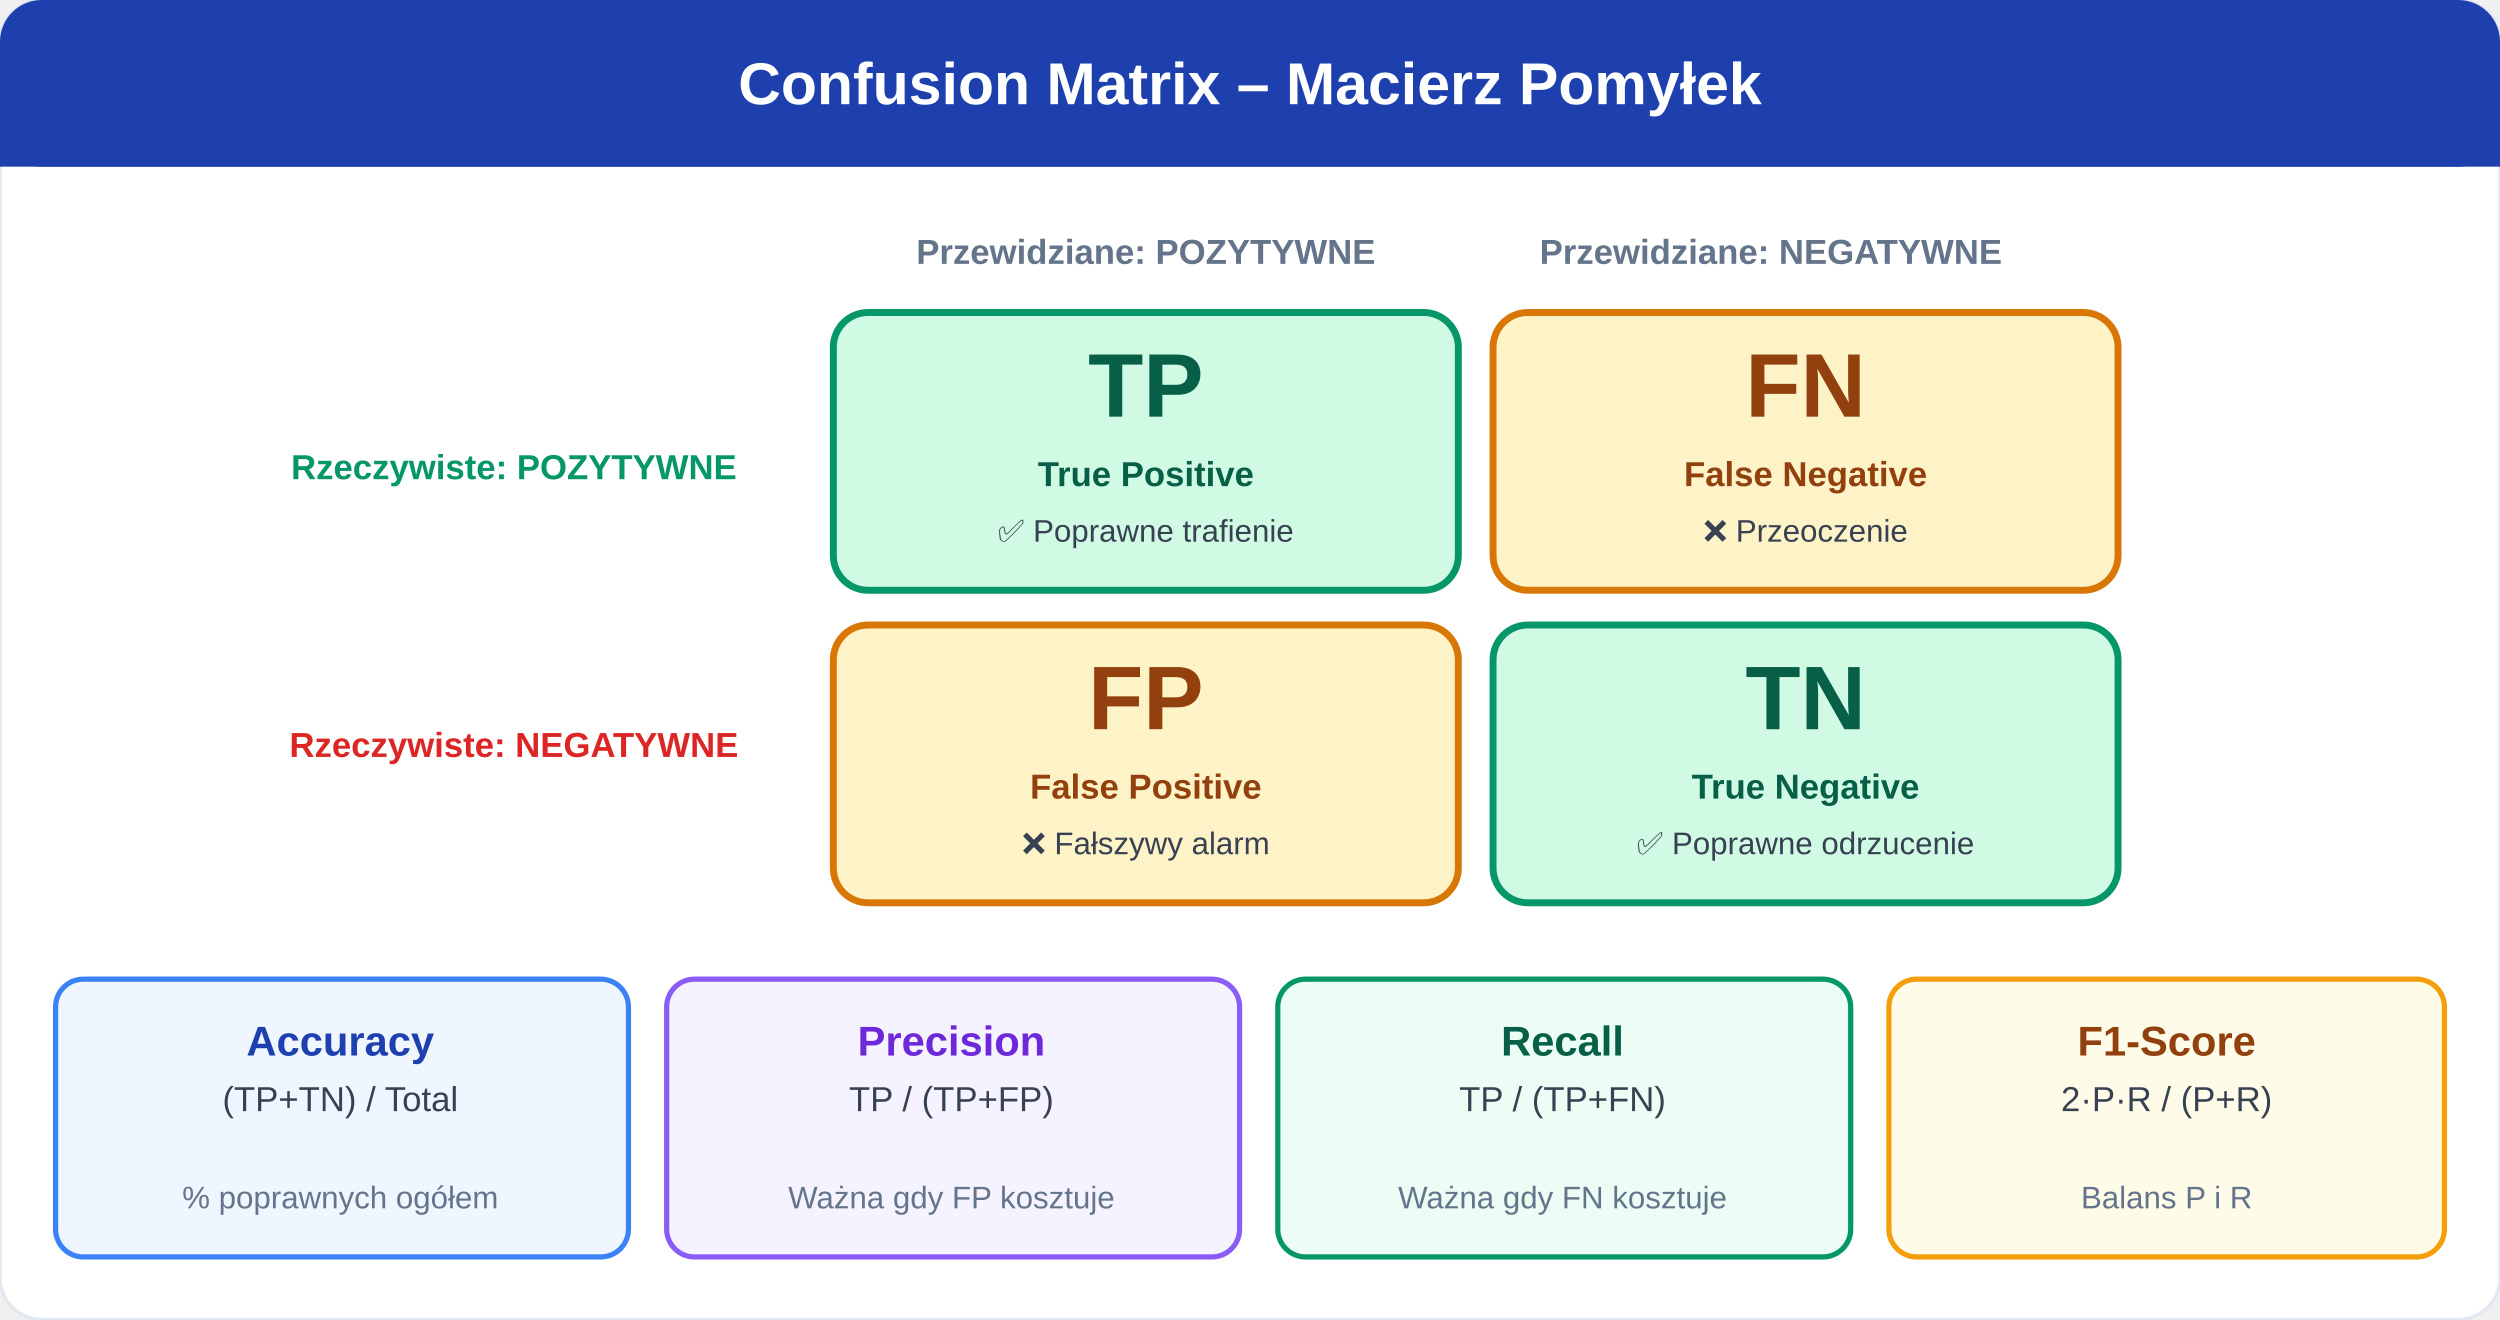
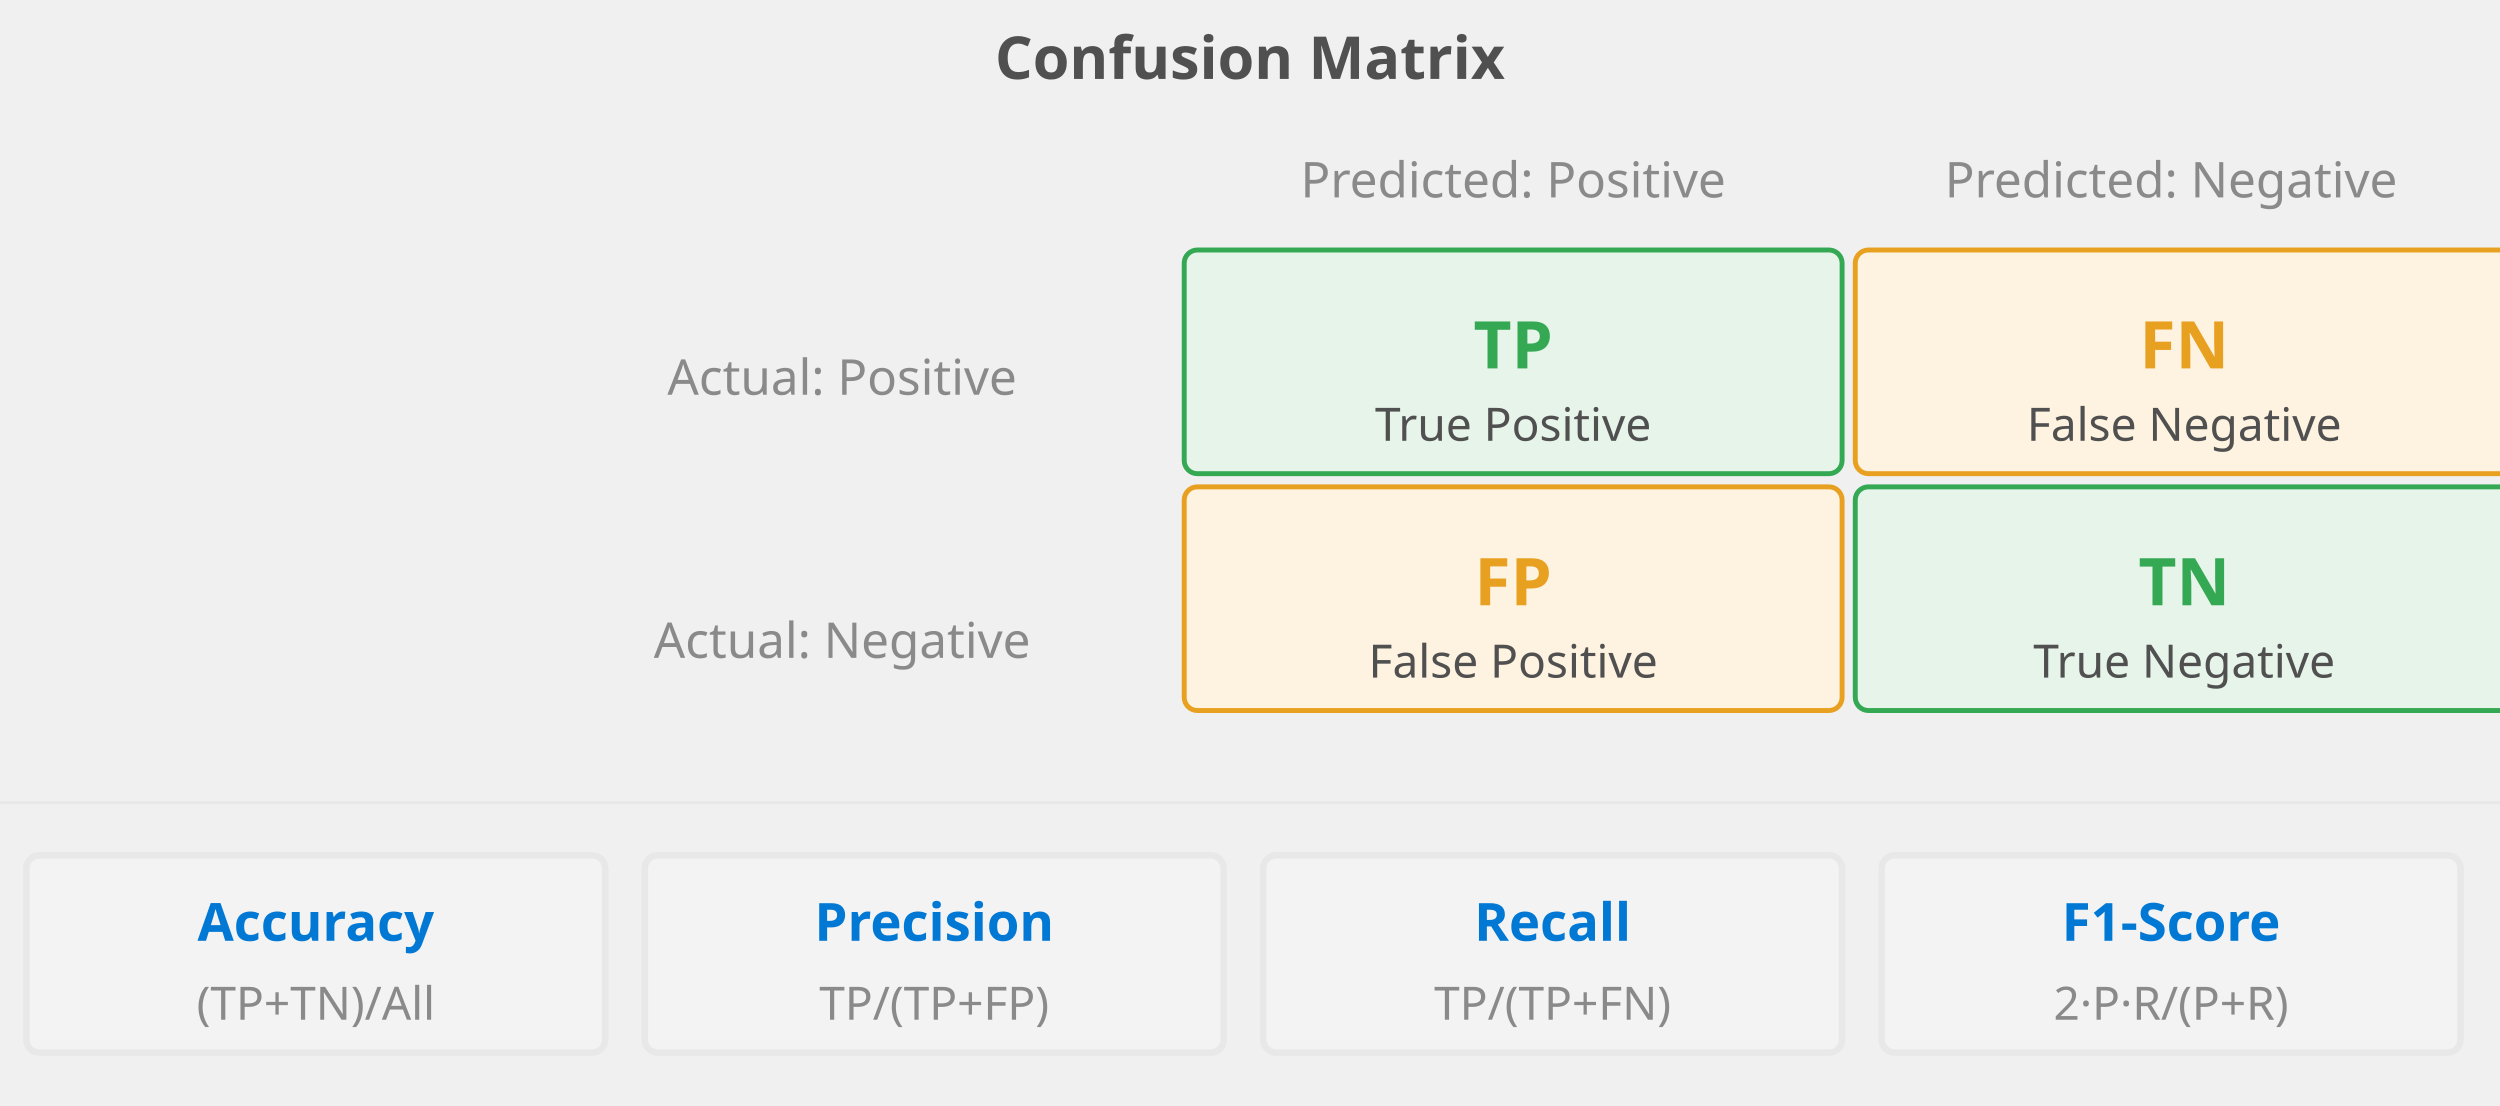
- <svg xmlns="http://www.w3.org/2000/svg" viewBox="0 0 720 380" font-family="Segoe UI,Arial,sans-serif">
-   <rect width="720" height="380" fill="white" rx="12" stroke="#e2e8f0" stroke-width="1" />
-   <rect width="720" height="48" fill="#1e40af" rx="12" />
-   <rect y="36" width="720" height="12" fill="#1e40af" />
-   <text x="360" y="30" text-anchor="middle" font-size="17" font-weight="700" fill="white">Confusion Matrix – Macierz Pomyłek</text>
-   <text x="330" y="76" text-anchor="middle" font-size="10" font-weight="600" fill="#64748b">Przewidziane: POZYTYWNE</text>
-   <text x="510" y="76" text-anchor="middle" font-size="10" font-weight="600" fill="#64748b">Przewidziane: NEGATYWNE</text>
-   <text x="148" y="138" text-anchor="middle" font-size="10" font-weight="600" fill="#059669">Rzeczywiste: POZYTYWNE</text>
-   <text x="148" y="218" text-anchor="middle" font-size="10" font-weight="600" fill="#dc2626">Rzeczywiste: NEGATYWNE</text>
-   <rect x="240" y="90" width="180" height="80" rx="10" fill="#d1fae5" stroke="#059669" stroke-width="2" />
-   <text x="330" y="120" text-anchor="middle" font-size="26" font-weight="800" fill="#065f46">TP</text>
-   <text x="330" y="140" text-anchor="middle" font-size="10" font-weight="600" fill="#065f46">True Positive</text>
-   <text x="330" y="156" text-anchor="middle" font-size="9" fill="#374151">✅ Poprawne trafienie</text>
-   <rect x="430" y="90" width="180" height="80" rx="10" fill="#fef3c7" stroke="#d97706" stroke-width="2" />
-   <text x="520" y="120" text-anchor="middle" font-size="26" font-weight="800" fill="#92400e">FN</text>
-   <text x="520" y="140" text-anchor="middle" font-size="10" font-weight="600" fill="#92400e">False Negative</text>
-   <text x="520" y="156" text-anchor="middle" font-size="9" fill="#374151">❌ Przeoczenie</text>
-   <rect x="240" y="180" width="180" height="80" rx="10" fill="#fef3c7" stroke="#d97706" stroke-width="2" />
-   <text x="330" y="210" text-anchor="middle" font-size="26" font-weight="800" fill="#92400e">FP</text>
-   <text x="330" y="230" text-anchor="middle" font-size="10" font-weight="600" fill="#92400e">False Positive</text>
-   <text x="330" y="246" text-anchor="middle" font-size="9" fill="#374151">❌ Fałszywy alarm</text>
-   <rect x="430" y="180" width="180" height="80" rx="10" fill="#d1fae5" stroke="#059669" stroke-width="2" />
-   <text x="520" y="210" text-anchor="middle" font-size="26" font-weight="800" fill="#065f46">TN</text>
-   <text x="520" y="230" text-anchor="middle" font-size="10" font-weight="600" fill="#065f46">True Negative</text>
-   <text x="520" y="246" text-anchor="middle" font-size="9" fill="#374151">✅ Poprawne odrzucenie</text>
-   <rect x="16" y="282" width="165" height="80" rx="8" fill="#eff6ff" stroke="#3b82f6" stroke-width="1.5" />
-   <text x="98" y="304" text-anchor="middle" font-size="12" font-weight="700" fill="#1e40af">Accuracy</text>
-   <text x="98" y="320" text-anchor="middle" font-size="10" fill="#374151">(TP+TN) / Total</text>
-   <text x="98" y="348" text-anchor="middle" font-size="9" fill="#64748b">% poprawnych ogółem</text>
-   <rect x="192" y="282" width="165" height="80" rx="8" fill="#f5f3ff" stroke="#8b5cf6" stroke-width="1.5" />
-   <text x="274" y="304" text-anchor="middle" font-size="12" font-weight="700" fill="#6d28d9">Precision</text>
-   <text x="274" y="320" text-anchor="middle" font-size="10" fill="#374151">TP / (TP+FP)</text>
-   <text x="274" y="348" text-anchor="middle" font-size="9" fill="#64748b">Ważna gdy FP kosztuje</text>
-   <rect x="368" y="282" width="165" height="80" rx="8" fill="#ecfdf5" stroke="#059669" stroke-width="1.5" />
-   <text x="450" y="304" text-anchor="middle" font-size="12" font-weight="700" fill="#065f46">Recall</text>
-   <text x="450" y="320" text-anchor="middle" font-size="10" fill="#374151">TP / (TP+FN)</text>
-   <text x="450" y="348" text-anchor="middle" font-size="9" fill="#64748b">Ważna gdy FN kosztuje</text>
-   <rect x="544" y="282" width="160" height="80" rx="8" fill="#fefce8" stroke="#f59e0b" stroke-width="1.5" />
-   <text x="624" y="304" text-anchor="middle" font-size="12" font-weight="700" fill="#92400e">F1-Score</text>
-   <text x="624" y="320" text-anchor="middle" font-size="10" fill="#374151">2·P·R / (P+R)</text>
-   <text x="624" y="348" text-anchor="middle" font-size="9" fill="#64748b">Balans P i R</text>
+ <svg xmlns="http://www.w3.org/2000/svg" viewBox="0 0 380 168" font-family="'Segoe UI',system-ui,sans-serif">
+   <text x="190" y="12" text-anchor="middle" font-size="9" font-weight="600" fill="#505050">Confusion Matrix</text>
+   <text x="230" y="30" text-anchor="middle" font-size="7.5" fill="#8a8a8a">Predicted: Positive</text>
+   <text x="330" y="30" text-anchor="middle" font-size="7.5" fill="#8a8a8a">Predicted: Negative</text>
+   <text x="128" y="60" text-anchor="middle" font-size="7.5" fill="#8a8a8a" transform="rotate(0)">Actual: Positive</text>
+   <text x="128" y="100" text-anchor="middle" font-size="7.5" fill="#8a8a8a">Actual: Negative</text>
+   <rect x="180" y="38" width="100" height="34" rx="2" fill="#e6f4ea" stroke="#34a853" stroke-width="0.75" />
+   <text x="230" y="56" text-anchor="middle" font-size="10" font-weight="700" fill="#34a853">TP</text>
+   <text x="230" y="67" text-anchor="middle" font-size="7" fill="#505050">True Positive</text>
+   <rect x="282" y="38" width="100" height="34" rx="2" fill="#fef3e0" stroke="#e8a020" stroke-width="0.75" />
+   <text x="332" y="56" text-anchor="middle" font-size="10" font-weight="700" fill="#e8a020">FN</text>
+   <text x="332" y="67" text-anchor="middle" font-size="7" fill="#505050">False Negative</text>
+   <rect x="180" y="74" width="100" height="34" rx="2" fill="#fef3e0" stroke="#e8a020" stroke-width="0.75" />
+   <text x="230" y="92" text-anchor="middle" font-size="10" font-weight="700" fill="#e8a020">FP</text>
+   <text x="230" y="103" text-anchor="middle" font-size="7" fill="#505050">False Positive</text>
+   <rect x="282" y="74" width="100" height="34" rx="2" fill="#e6f4ea" stroke="#34a853" stroke-width="0.75" />
+   <text x="332" y="92" text-anchor="middle" font-size="10" font-weight="700" fill="#34a853">TN</text>
+   <text x="332" y="103" text-anchor="middle" font-size="7" fill="#505050">True Negative</text>
+   <line x1="0" y1="122" x2="380" y2="122" stroke="#e8e8e8" stroke-width="0.5" />
+   <rect x="4" y="130" width="88" height="30" rx="2" fill="#f3f3f3" stroke="#e8e8e8" />
+   <text x="48" y="143" text-anchor="middle" font-size="8" font-weight="600" fill="#0078d4">Accuracy</text>
+   <text x="48" y="155" text-anchor="middle" font-size="7" fill="#8a8a8a">(TP+TN)/All</text>
+   <rect x="98" y="130" width="88" height="30" rx="2" fill="#f3f3f3" stroke="#e8e8e8" />
+   <text x="142" y="143" text-anchor="middle" font-size="8" font-weight="600" fill="#0078d4">Precision</text>
+   <text x="142" y="155" text-anchor="middle" font-size="7" fill="#8a8a8a">TP/(TP+FP)</text>
+   <rect x="192" y="130" width="88" height="30" rx="2" fill="#f3f3f3" stroke="#e8e8e8" />
+   <text x="236" y="143" text-anchor="middle" font-size="8" font-weight="600" fill="#0078d4">Recall</text>
+   <text x="236" y="155" text-anchor="middle" font-size="7" fill="#8a8a8a">TP/(TP+FN)</text>
+   <rect x="286" y="130" width="88" height="30" rx="2" fill="#f3f3f3" stroke="#e8e8e8" />
+   <text x="330" y="143" text-anchor="middle" font-size="8" font-weight="600" fill="#0078d4">F1-Score</text>
+   <text x="330" y="155" text-anchor="middle" font-size="7" fill="#8a8a8a">2·P·R/(P+R)</text>
</svg>
